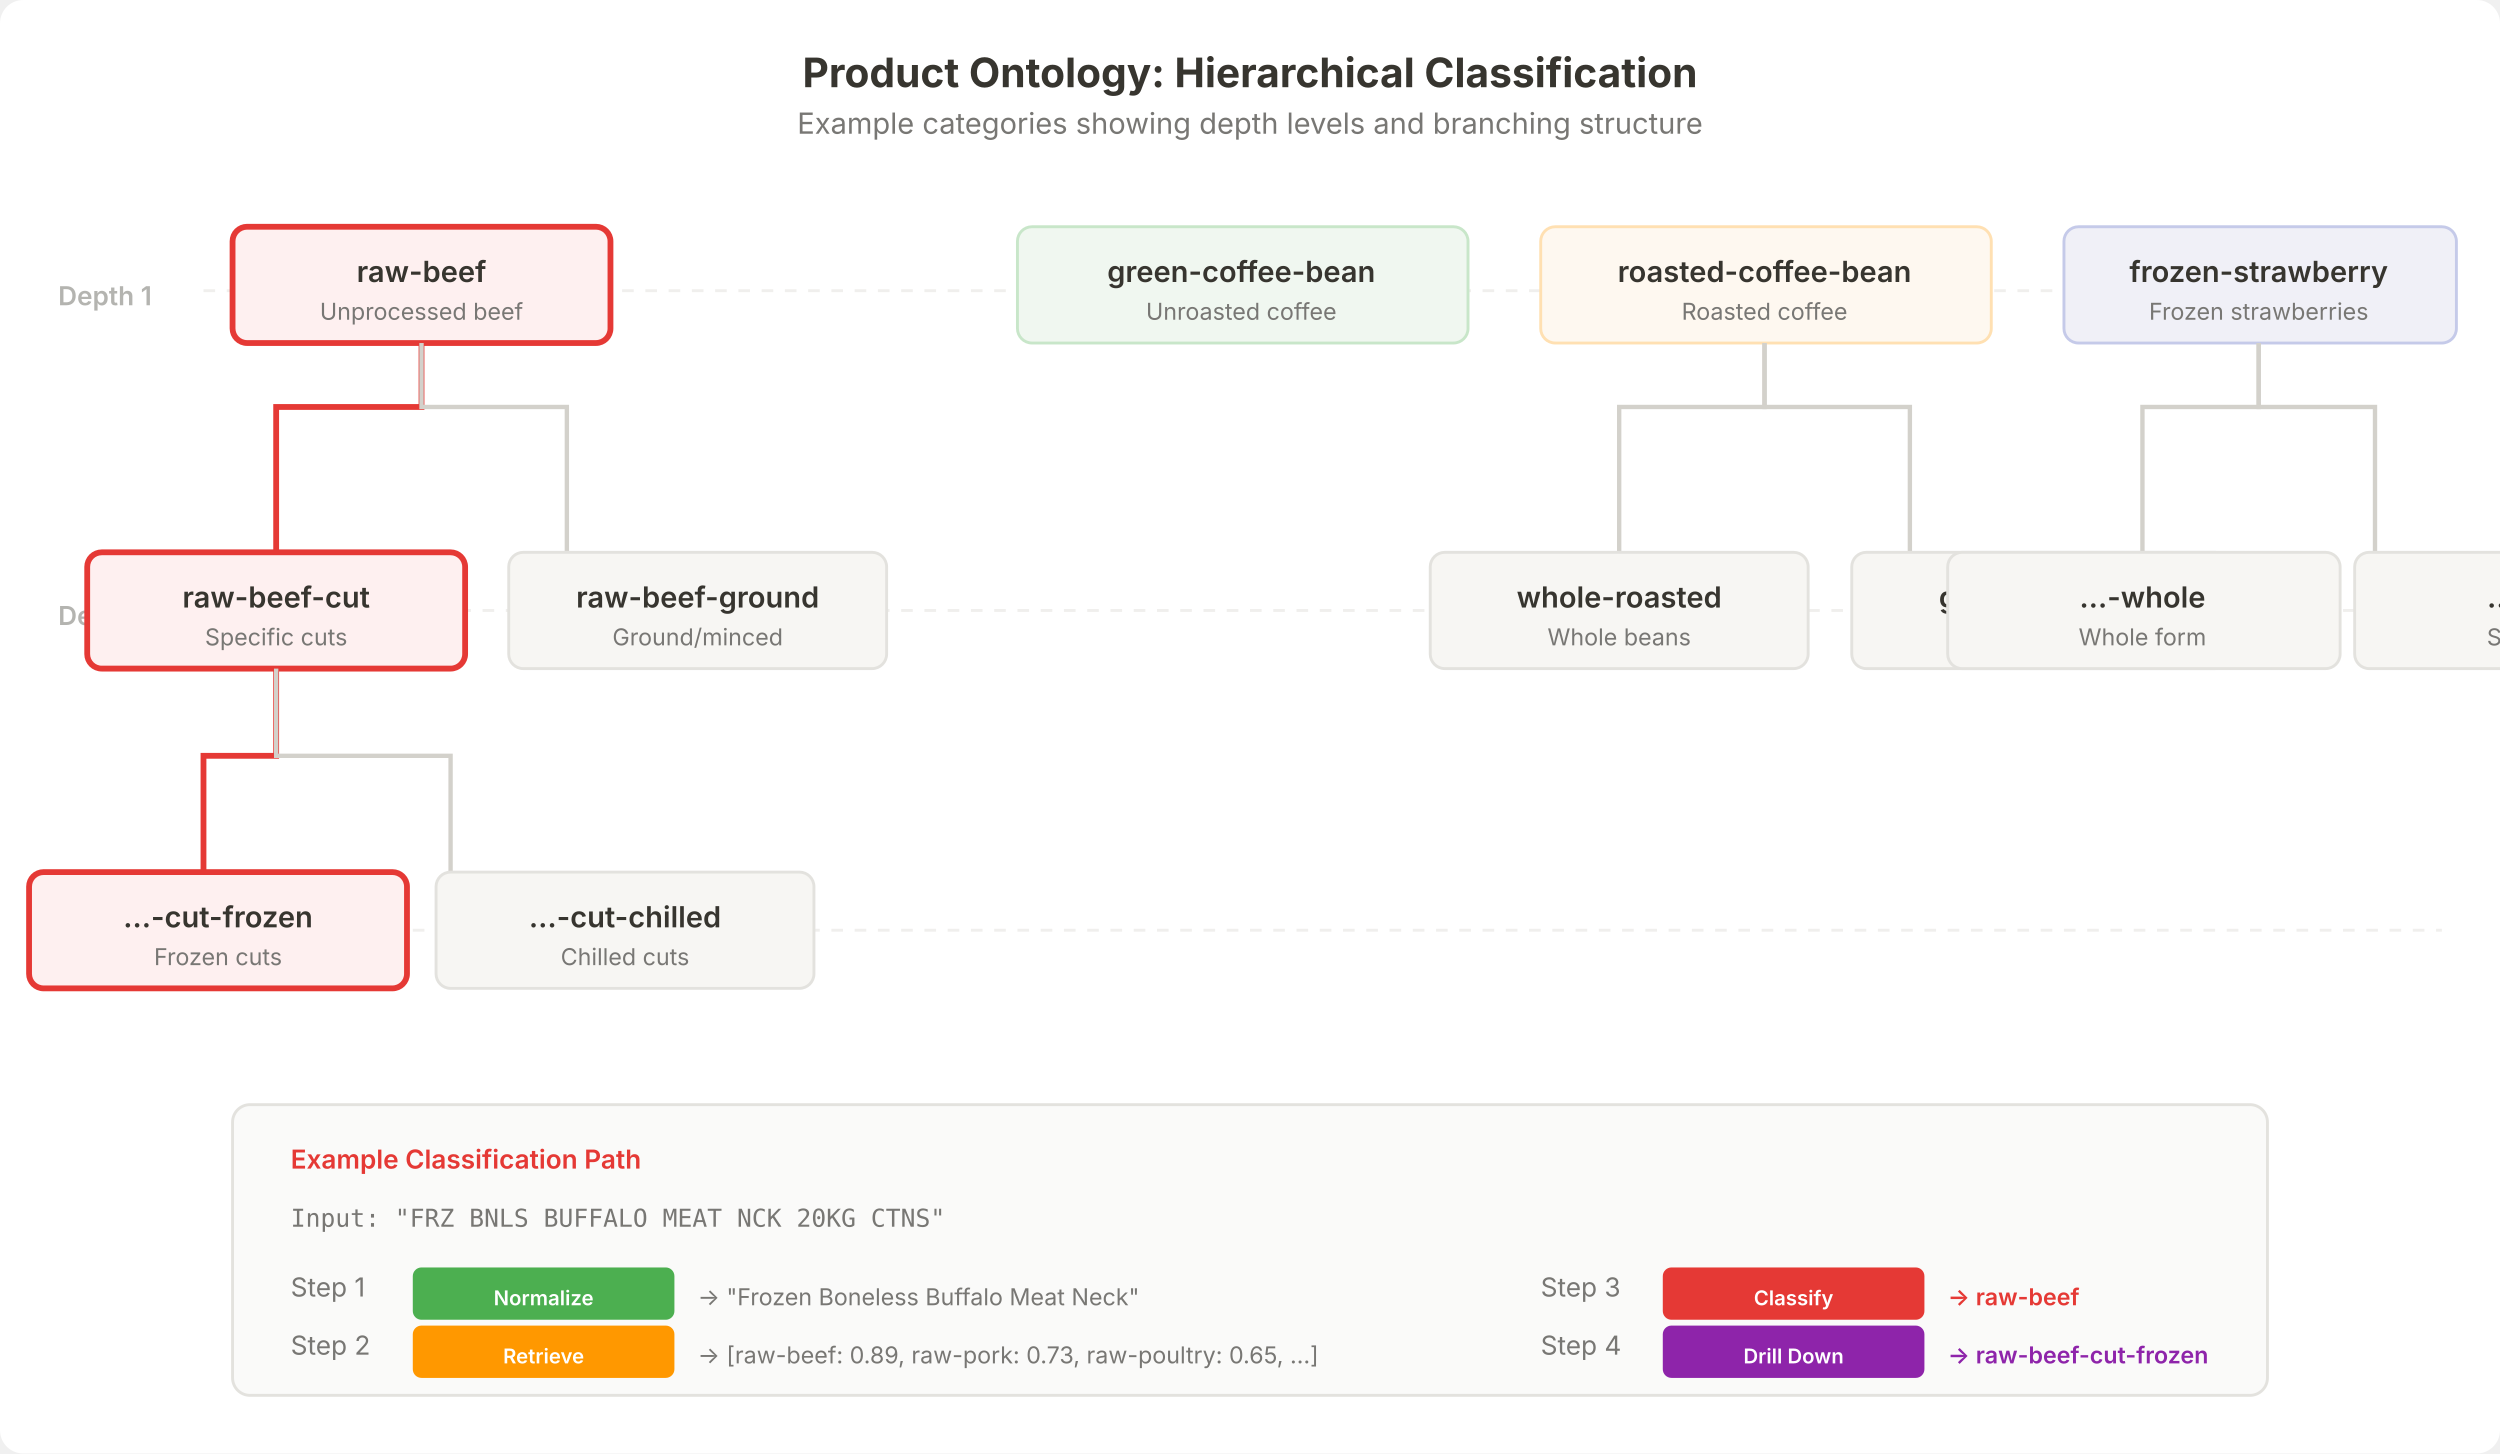
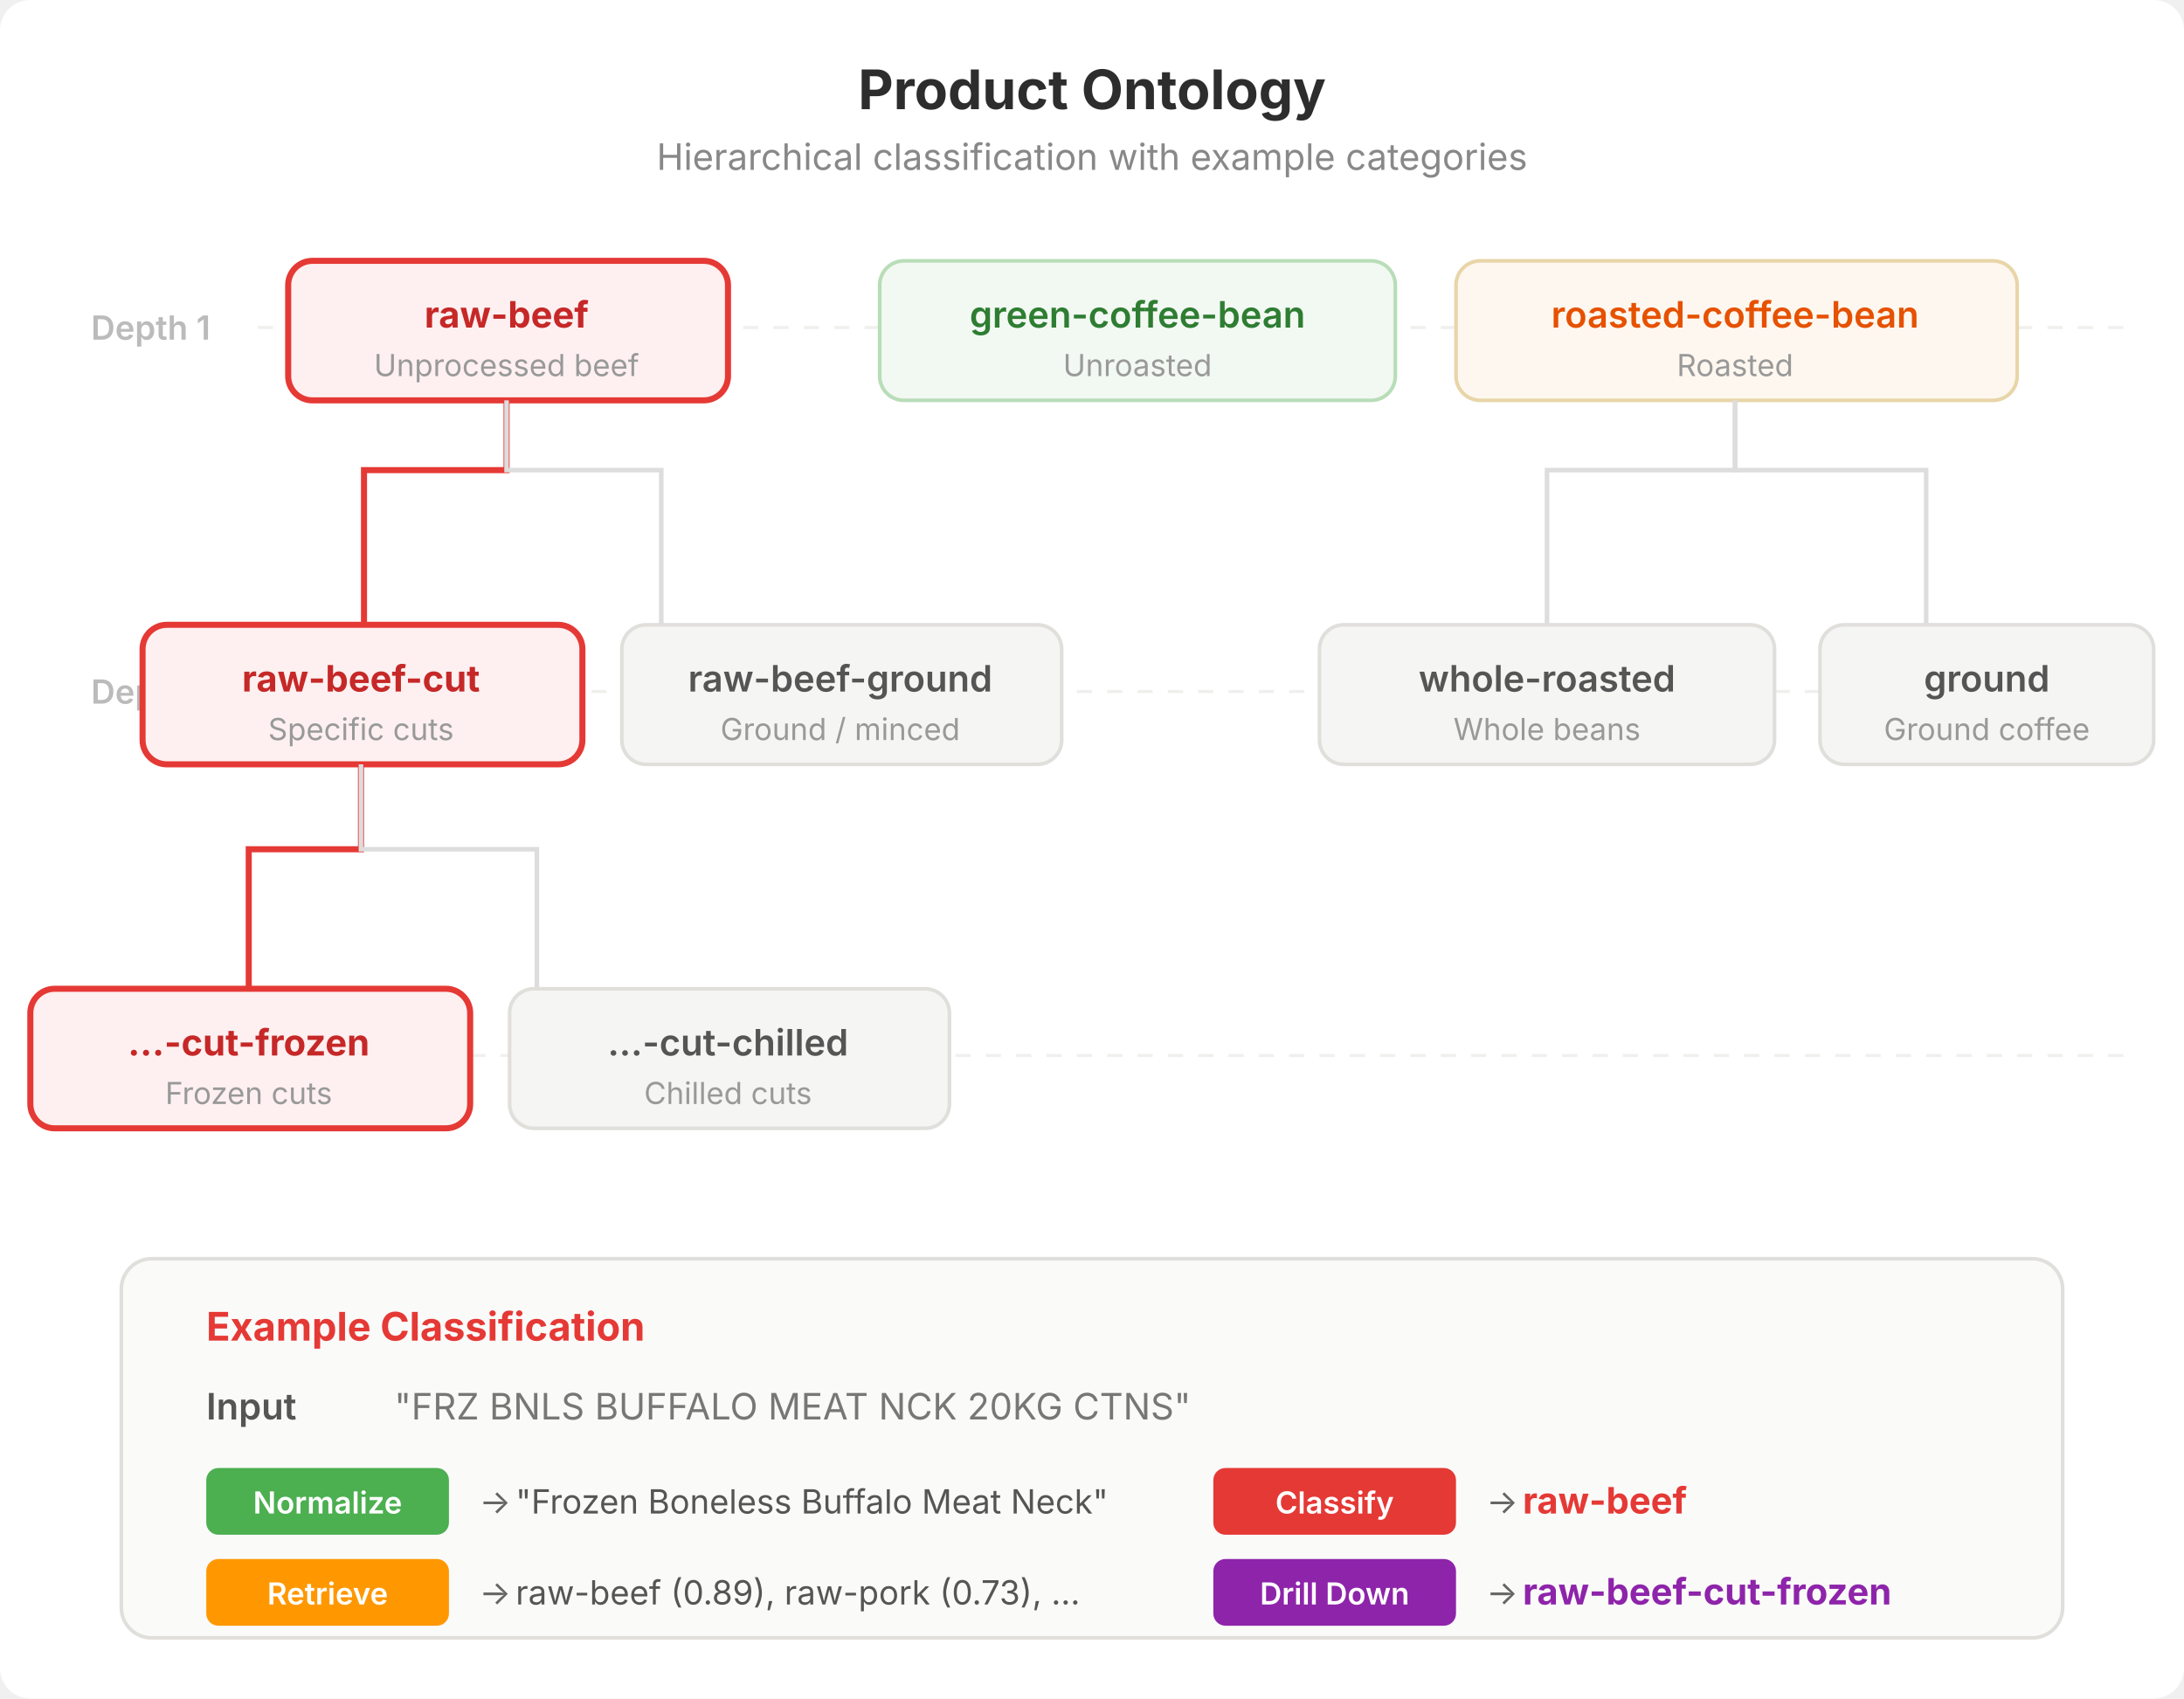
- <svg xmlns="http://www.w3.org/2000/svg" viewBox="0 0 860 500" fill="none">
+ <svg xmlns="http://www.w3.org/2000/svg" viewBox="0 0 720 560" fill="none">
  <style>
-     text { font-family: 'Inter', -apple-system, sans-serif; }
-     .node { rx: 5; ry: 5; }
-     .node-label { font-size: 10px; font-weight: 600; fill: #37352f; }
-     .node-desc { font-size: 8px; fill: #787774; }
-     .depth-label { font-size: 9px; font-weight: 600; fill: #b4b4b0; }
-     .line { stroke: #d3d1cb; stroke-width: 1.5; fill: none; }
-     .highlight-line { stroke: #e53935; stroke-width: 2; fill: none; }
-     .highlight-node { stroke: #e53935 !important; stroke-width: 2; }
-     .input-box { rx: 6; ry: 6; }
-     .input-text { font-size: 8.5px; fill: #787774; font-family: 'SF Mono', monospace; }
-     .input-label { font-size: 9px; font-weight: 600; fill: #e53935; }
-     .badge { rx: 3; ry: 3; }
-     .badge-text { font-size: 7px; font-weight: 600; fill: white; }
+     text { font-family: 'Inter', -apple-system, system-ui, sans-serif; }
  </style>
-   <rect width="860" height="500" fill="#ffffff" rx="8" />
-   <text x="430" y="30" text-anchor="middle" font-size="14" font-weight="700" fill="#37352f">Product Ontology: Hierarchical Classification</text>
-   <text x="430" y="46" text-anchor="middle" font-size="10" fill="#787774">Example categories showing depth levels and branching structure</text>
-   <text x="20" y="105" class="depth-label">Depth 1</text>
-   <text x="20" y="215" class="depth-label">Depth 2</text>
-   <text x="20" y="325" class="depth-label">Depth 3</text>
-   <line x1="70" y1="100" x2="840" y2="100" stroke="#f0efed" stroke-width="1" stroke-dasharray="4,4" />
-   <line x1="70" y1="210" x2="840" y2="210" stroke="#f0efed" stroke-width="1" stroke-dasharray="4,4" />
-   <line x1="70" y1="320" x2="840" y2="320" stroke="#f0efed" stroke-width="1" stroke-dasharray="4,4" />
-   <rect x="80" y="78" width="130" height="40" class="node highlight-node" fill="#fef0f0" stroke="#e53935" />
-   <text x="145" y="97" text-anchor="middle" class="node-label">raw-beef</text>
-   <text x="145" y="110" text-anchor="middle" class="node-desc">Unprocessed beef</text>
-   <path d="M145,118 L145,140 L95,140 L95,190" class="highlight-line" />
-   <path d="M145,118 L145,140 L195,140 L195,190" class="line" />
-   <rect x="30" y="190" width="130" height="40" class="node highlight-node" fill="#fef0f0" stroke="#e53935" />
-   <text x="95" y="209" text-anchor="middle" class="node-label">raw-beef-cut</text>
-   <text x="95" y="222" text-anchor="middle" class="node-desc">Specific cuts</text>
-   <rect x="175" y="190" width="130" height="40" class="node" fill="#f7f6f3" stroke="#e3e2de" />
-   <text x="240" y="209" text-anchor="middle" class="node-label">raw-beef-ground</text>
-   <text x="240" y="222" text-anchor="middle" class="node-desc">Ground/minced</text>
-   <path d="M95,230 L95,260 L70,260 L70,300" class="highlight-line" />
-   <path d="M95,230 L95,260 L155,260 L155,300" class="line" />
-   <rect x="10" y="300" width="130" height="40" class="node highlight-node" fill="#fef0f0" stroke="#e53935" />
-   <text x="75" y="319" text-anchor="middle" class="node-label">...-cut-frozen</text>
-   <text x="75" y="332" text-anchor="middle" class="node-desc">Frozen cuts</text>
-   <rect x="150" y="300" width="130" height="40" class="node" fill="#f7f6f3" stroke="#e3e2de" />
-   <text x="215" y="319" text-anchor="middle" class="node-label">...-cut-chilled</text>
-   <text x="215" y="332" text-anchor="middle" class="node-desc">Chilled cuts</text>
-   <rect x="350" y="78" width="155" height="40" class="node" fill="#f0f7f0" stroke="#c8e6c9" />
-   <text x="427" y="97" text-anchor="middle" class="node-label">green-coffee-bean</text>
-   <text x="427" y="110" text-anchor="middle" class="node-desc">Unroasted coffee</text>
-   <rect x="530" y="78" width="155" height="40" class="node" fill="#fef8f0" stroke="#ffe0b2" />
-   <text x="607" y="97" text-anchor="middle" class="node-label">roasted-coffee-bean</text>
-   <text x="607" y="110" text-anchor="middle" class="node-desc">Roasted coffee</text>
-   <path d="M607,118 L607,140 L557,140 L557,190" class="line" />
-   <path d="M607,118 L607,140 L657,140 L657,190" class="line" />
-   <rect x="492" y="190" width="130" height="40" class="node" fill="#f7f6f3" stroke="#e3e2de" />
-   <text x="557" y="209" text-anchor="middle" class="node-label">whole-roasted</text>
-   <text x="557" y="222" text-anchor="middle" class="node-desc">Whole beans</text>
-   <rect x="637" y="190" width="130" height="40" class="node" fill="#f7f6f3" stroke="#e3e2de" />
-   <text x="702" y="209" text-anchor="middle" class="node-label">ground-coffee</text>
-   <text x="702" y="222" text-anchor="middle" class="node-desc">Ground coffee</text>
-   <rect x="710" y="78" width="135" height="40" class="node" fill="#f0f0f7" stroke="#c5cae9" />
-   <text x="777" y="97" text-anchor="middle" class="node-label">frozen-strawberry</text>
-   <text x="777" y="110" text-anchor="middle" class="node-desc">Frozen strawberries</text>
-   <path d="M777,118 L777,140 L737,140 L737,190" class="line" />
-   <path d="M777,118 L777,140 L817,140 L817,190" class="line" />
-   <rect x="670" y="190" width="135" height="40" class="node" fill="#f7f6f3" stroke="#e3e2de" />
-   <text x="737" y="209" text-anchor="middle" class="node-label">...-whole</text>
-   <text x="737" y="222" text-anchor="middle" class="node-desc">Whole form</text>
-   <rect x="810" y="190" width="135" height="40" class="node" fill="#f7f6f3" stroke="#e3e2de" />
-   <text x="877" y="209" text-anchor="middle" class="node-label">...-sliced</text>
-   <text x="877" y="222" text-anchor="middle" class="node-desc">Sliced form</text>
-   <rect x="80" y="380" width="700" height="100" class="input-box" fill="#fafaf9" stroke="#e3e2de" />
-   <text x="100" y="402" class="input-label">Example Classification Path</text>
-   <text x="100" y="422" class="input-text">Input:  "FRZ BNLS BUFFALO MEAT NCK 20KG CTNS"</text>
-   <text x="100" y="446" font-size="9" fill="#787774">Step 1</text>
-   <rect x="142" y="436" width="90" height="18" rx="3" fill="#4caf50" />
-   <text x="187" y="449" text-anchor="middle" class="badge-text">Normalize</text>
-   <text x="240" y="449" font-size="8" fill="#787774">→ "Frozen Boneless Buffalo Meat Neck"</text>
-   <text x="100" y="466" font-size="9" fill="#787774">Step 2</text>
-   <rect x="142" y="456" width="90" height="18" rx="3" fill="#ff9800" />
-   <text x="187" y="469" text-anchor="middle" class="badge-text">Retrieve</text>
-   <text x="240" y="469" font-size="8" fill="#787774">→ [raw-beef: 0.89, raw-pork: 0.73, raw-poultry: 0.65, ...]</text>
-   <text x="530" y="446" font-size="9" fill="#787774">Step 3</text>
-   <rect x="572" y="436" width="90" height="18" rx="3" fill="#e53935" />
-   <text x="617" y="449" text-anchor="middle" class="badge-text">Classify</text>
-   <text x="670" y="449" font-size="8" fill="#e53935" font-weight="600">→ raw-beef</text>
-   <text x="530" y="466" font-size="9" fill="#787774">Step 4</text>
-   <rect x="572" y="456" width="90" height="18" rx="3" fill="#8e24aa" />
-   <text x="617" y="469" text-anchor="middle" class="badge-text">Drill Down</text>
-   <text x="670" y="469" font-size="8" fill="#8e24aa" font-weight="600">→ raw-beef-cut-frozen</text>
+   <rect width="720" height="560" fill="#ffffff" rx="10" />
+   <text x="360" y="36" text-anchor="middle" font-size="18" font-weight="700" fill="#2d2d2d">Product Ontology</text>
+   <text x="360" y="56" text-anchor="middle" font-size="12" fill="#888">Hierarchical classification with example categories</text>
+   <text x="30" y="112" font-size="11" font-weight="600" fill="#bbb">Depth 1</text>
+   <text x="30" y="232" font-size="11" font-weight="600" fill="#bbb">Depth 2</text>
+   <text x="30" y="352" font-size="11" font-weight="600" fill="#bbb">Depth 3</text>
+   <line x1="85" y1="108" x2="700" y2="108" stroke="#f0efed" stroke-width="1" stroke-dasharray="5,5" />
+   <line x1="85" y1="228" x2="700" y2="228" stroke="#f0efed" stroke-width="1" stroke-dasharray="5,5" />
+   <line x1="85" y1="348" x2="700" y2="348" stroke="#f0efed" stroke-width="1" stroke-dasharray="5,5" />
+   <rect x="95" y="86" width="145" height="46" rx="8" fill="#fef0f0" stroke="#e53935" stroke-width="2" />
+   <text x="167" y="108" text-anchor="middle" font-size="12" font-weight="700" fill="#c62828">raw-beef</text>
+   <text x="167" y="124" text-anchor="middle" font-size="10" fill="#999">Unprocessed beef</text>
+   <path d="M167,132 L167,155 L120,155 L120,206" stroke="#e53935" stroke-width="2" fill="none" />
+   <path d="M167,132 L167,155 L218,155 L218,206" stroke="#ddd" stroke-width="1.5" fill="none" />
+   <rect x="47" y="206" width="145" height="46" rx="8" fill="#fef0f0" stroke="#e53935" stroke-width="2" />
+   <text x="119" y="228" text-anchor="middle" font-size="12" font-weight="700" fill="#c62828">raw-beef-cut</text>
+   <text x="119" y="244" text-anchor="middle" font-size="10" fill="#999">Specific cuts</text>
+   <rect x="205" y="206" width="145" height="46" rx="8" fill="#f5f5f4" stroke="#e0dfdb" stroke-width="1.2" />
+   <text x="277" y="228" text-anchor="middle" font-size="12" font-weight="600" fill="#555">raw-beef-ground</text>
+   <text x="277" y="244" text-anchor="middle" font-size="10" fill="#999">Ground / minced</text>
+   <path d="M119,252 L119,280 L82,280 L82,326" stroke="#e53935" stroke-width="2" fill="none" />
+   <path d="M119,252 L119,280 L177,280 L177,326" stroke="#ddd" stroke-width="1.5" fill="none" />
+   <rect x="10" y="326" width="145" height="46" rx="8" fill="#fef0f0" stroke="#e53935" stroke-width="2" />
+   <text x="82" y="348" text-anchor="middle" font-size="12" font-weight="700" fill="#c62828">...-cut-frozen</text>
+   <text x="82" y="364" text-anchor="middle" font-size="10" fill="#999">Frozen cuts</text>
+   <rect x="168" y="326" width="145" height="46" rx="8" fill="#f5f5f4" stroke="#e0dfdb" stroke-width="1.2" />
+   <text x="240" y="348" text-anchor="middle" font-size="12" font-weight="600" fill="#555">...-cut-chilled</text>
+   <text x="240" y="364" text-anchor="middle" font-size="10" fill="#999">Chilled cuts</text>
+   <rect x="290" y="86" width="170" height="46" rx="8" fill="#f2f8f2" stroke="#b8ddb8" stroke-width="1.2" />
+   <text x="375" y="108" text-anchor="middle" font-size="12" font-weight="600" fill="#2e7d32">green-coffee-bean</text>
+   <text x="375" y="124" text-anchor="middle" font-size="10" fill="#999">Unroasted</text>
+   <rect x="480" y="86" width="185" height="46" rx="8" fill="#fdf7ef" stroke="#e8d5a8" stroke-width="1.2" />
+   <text x="572" y="108" text-anchor="middle" font-size="12" font-weight="600" fill="#e65100">roasted-coffee-bean</text>
+   <text x="572" y="124" text-anchor="middle" font-size="10" fill="#999">Roasted</text>
+   <path d="M572,132 L572,155 L510,155 L510,206" stroke="#ddd" stroke-width="1.5" fill="none" />
+   <path d="M572,132 L572,155 L635,155 L635,206" stroke="#ddd" stroke-width="1.5" fill="none" />
+   <rect x="435" y="206" width="150" height="46" rx="8" fill="#f5f5f4" stroke="#e0dfdb" stroke-width="1.2" />
+   <text x="510" y="228" text-anchor="middle" font-size="12" font-weight="600" fill="#555">whole-roasted</text>
+   <text x="510" y="244" text-anchor="middle" font-size="10" fill="#999">Whole beans</text>
+   <rect x="600" y="206" width="110" height="46" rx="8" fill="#f5f5f4" stroke="#e0dfdb" stroke-width="1.2" />
+   <text x="655" y="228" text-anchor="middle" font-size="12" font-weight="600" fill="#555">ground</text>
+   <text x="655" y="244" text-anchor="middle" font-size="10" fill="#999">Ground coffee</text>
+   <rect x="40" y="415" width="640" height="125" rx="10" fill="#fafaf9" stroke="#e0dfdb" stroke-width="1.2" />
+   <text x="68" y="442" font-size="13" font-weight="700" fill="#e53935">Example Classification</text>
+   <text x="68" y="468" font-size="12" font-weight="600" fill="#555">Input</text>
+   <text x="130" y="468" font-size="12" fill="#777" font-family="'SF Mono', 'Fira Code', monospace">"FRZ BNLS BUFFALO MEAT NCK 20KG CTNS"</text>
+   <rect x="68" y="484" width="80" height="22" rx="4" fill="#4caf50" />
+   <text x="108" y="499" text-anchor="middle" font-size="10" font-weight="600" fill="#fff">Normalize</text>
+   <text x="158" y="499" font-size="11" fill="#666">→</text>
+   <text x="170" y="499" font-size="11" fill="#555" font-family="'SF Mono', 'Fira Code', monospace">"Frozen Boneless Buffalo Meat Neck"</text>
+   <rect x="68" y="514" width="80" height="22" rx="4" fill="#ff9800" />
+   <text x="108" y="529" text-anchor="middle" font-size="10" font-weight="600" fill="#fff">Retrieve</text>
+   <text x="158" y="529" font-size="11" fill="#666">→</text>
+   <text x="170" y="529" font-size="11" fill="#555" font-family="'SF Mono', 'Fira Code', monospace">raw-beef (0.89), raw-pork (0.73), ...</text>
+   <rect x="400" y="484" width="80" height="22" rx="4" fill="#e53935" />
+   <text x="440" y="499" text-anchor="middle" font-size="10" font-weight="600" fill="#fff">Classify</text>
+   <text x="490" y="499" font-size="11" fill="#666">→</text>
+   <text x="502" y="499" font-size="12" font-weight="700" fill="#e53935">raw-beef</text>
+   <rect x="400" y="514" width="80" height="22" rx="4" fill="#8e24aa" />
+   <text x="440" y="529" text-anchor="middle" font-size="10" font-weight="600" fill="#fff">Drill Down</text>
+   <text x="490" y="529" font-size="11" fill="#666">→</text>
+   <text x="502" y="529" font-size="12" font-weight="700" fill="#8e24aa">raw-beef-cut-frozen</text>
</svg>
